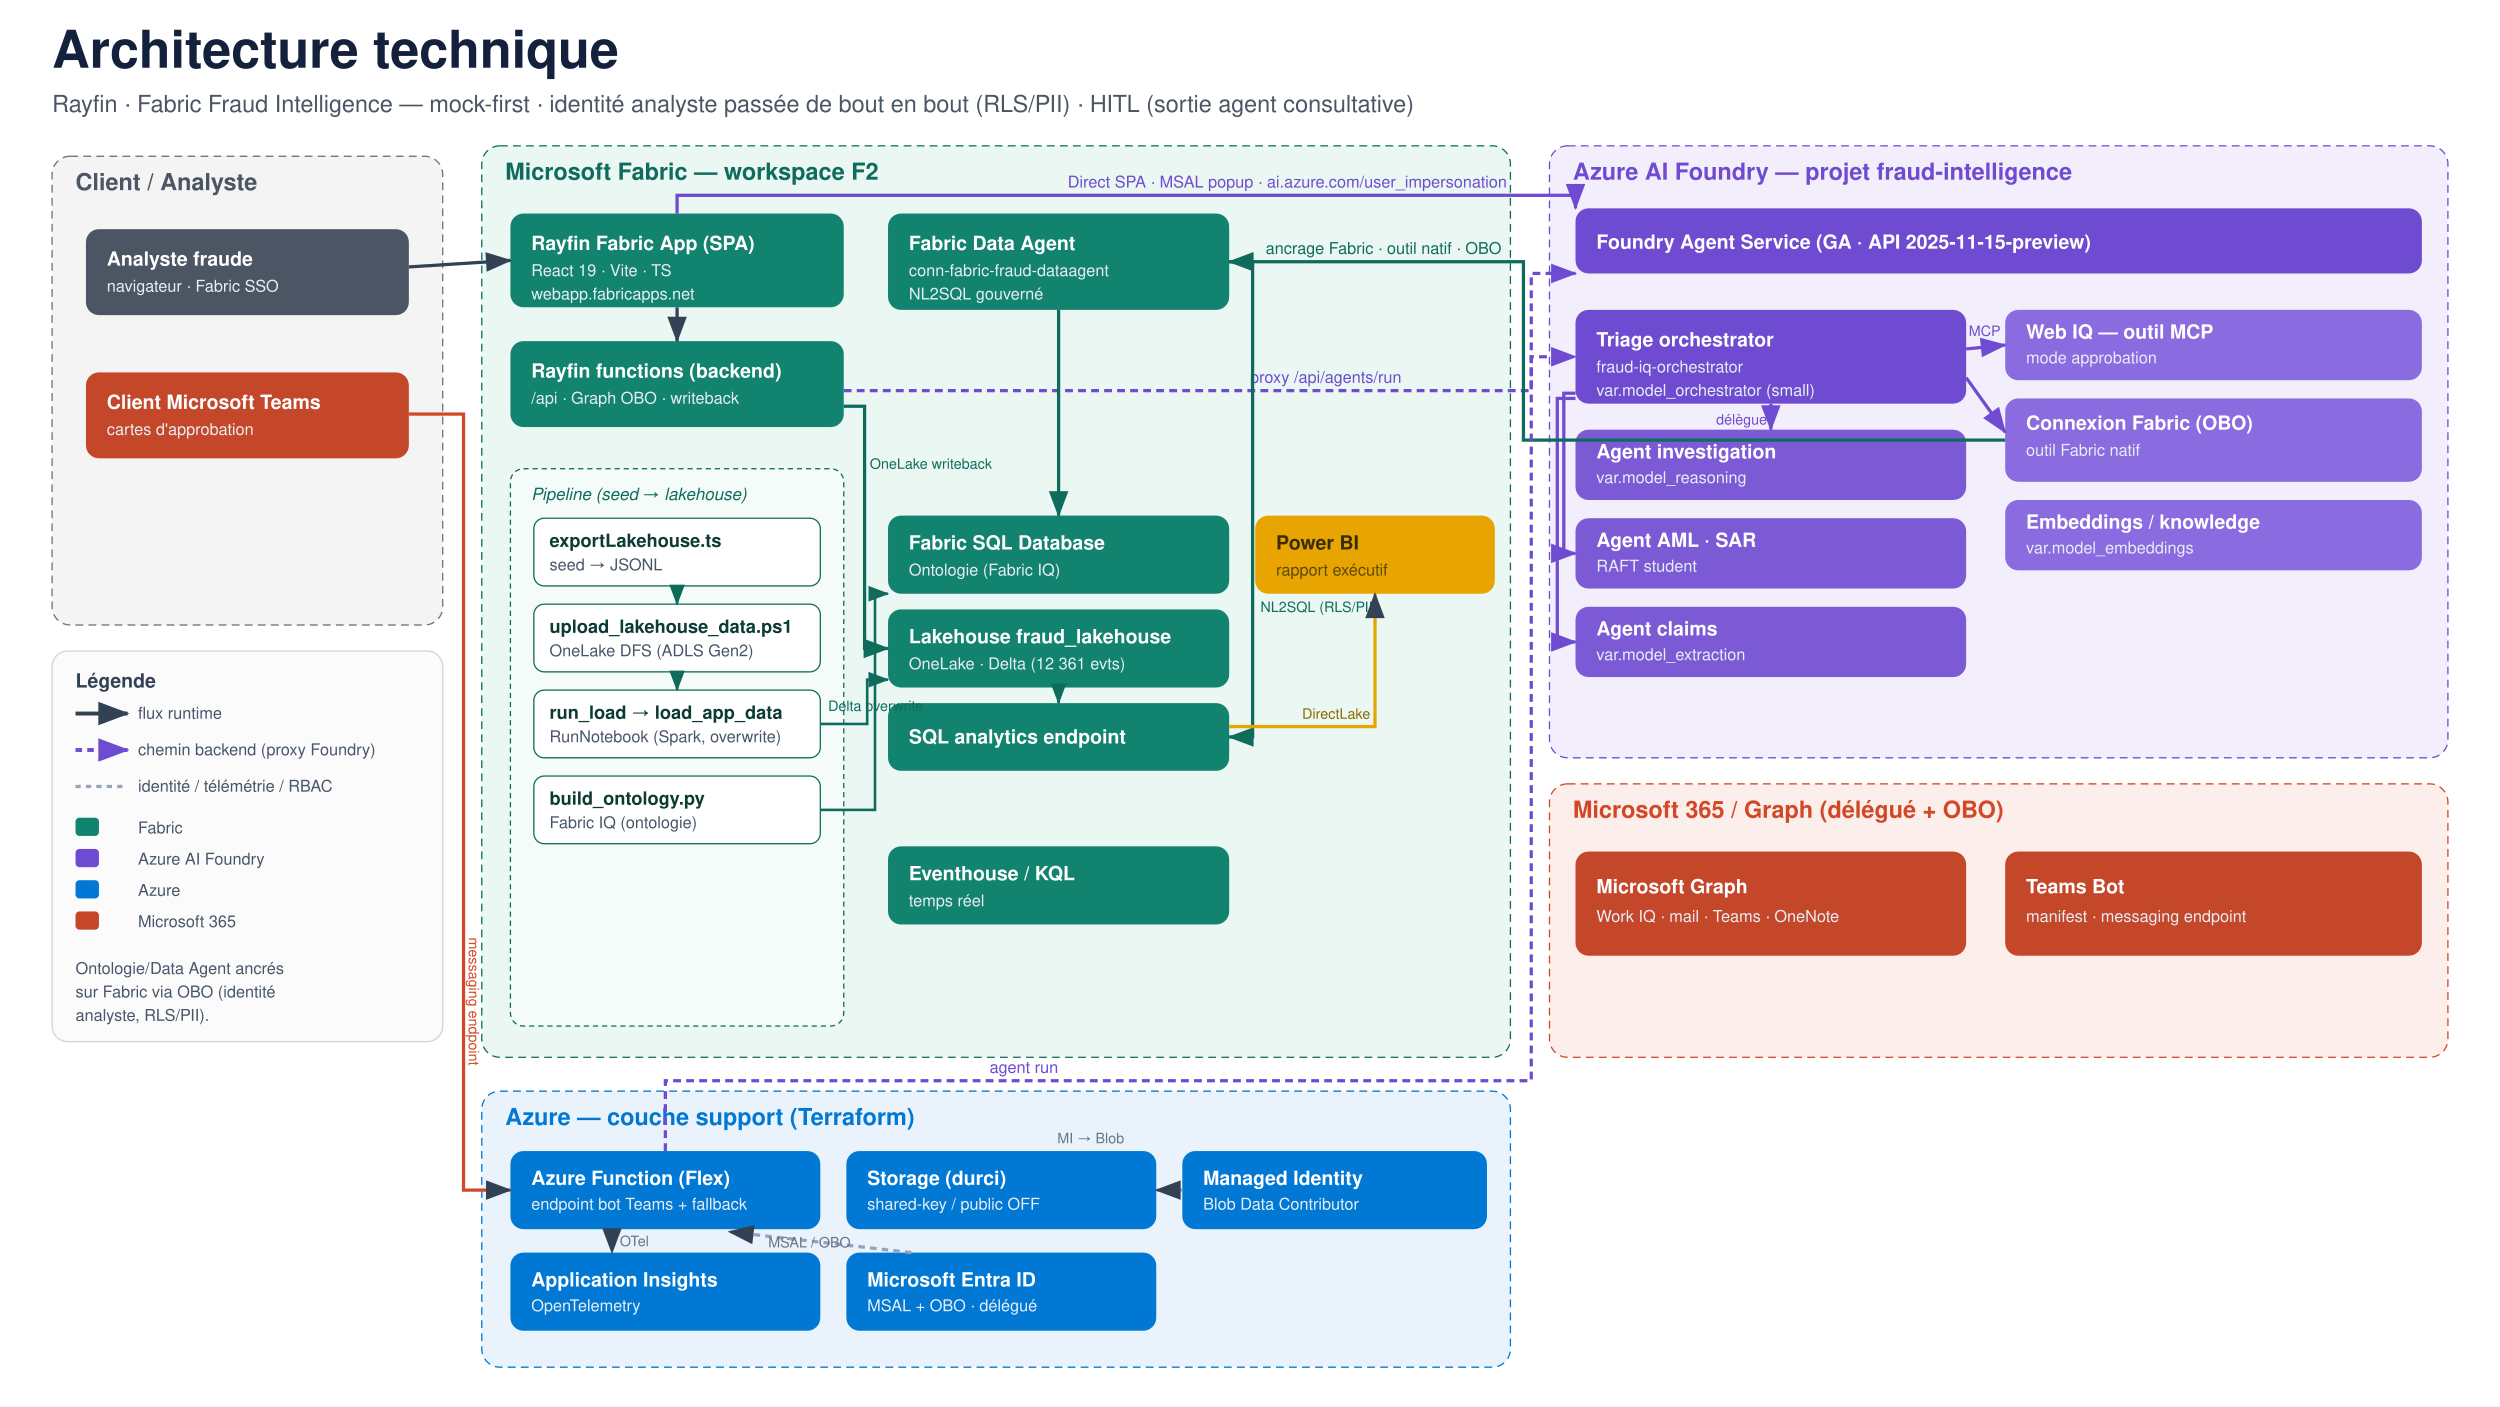
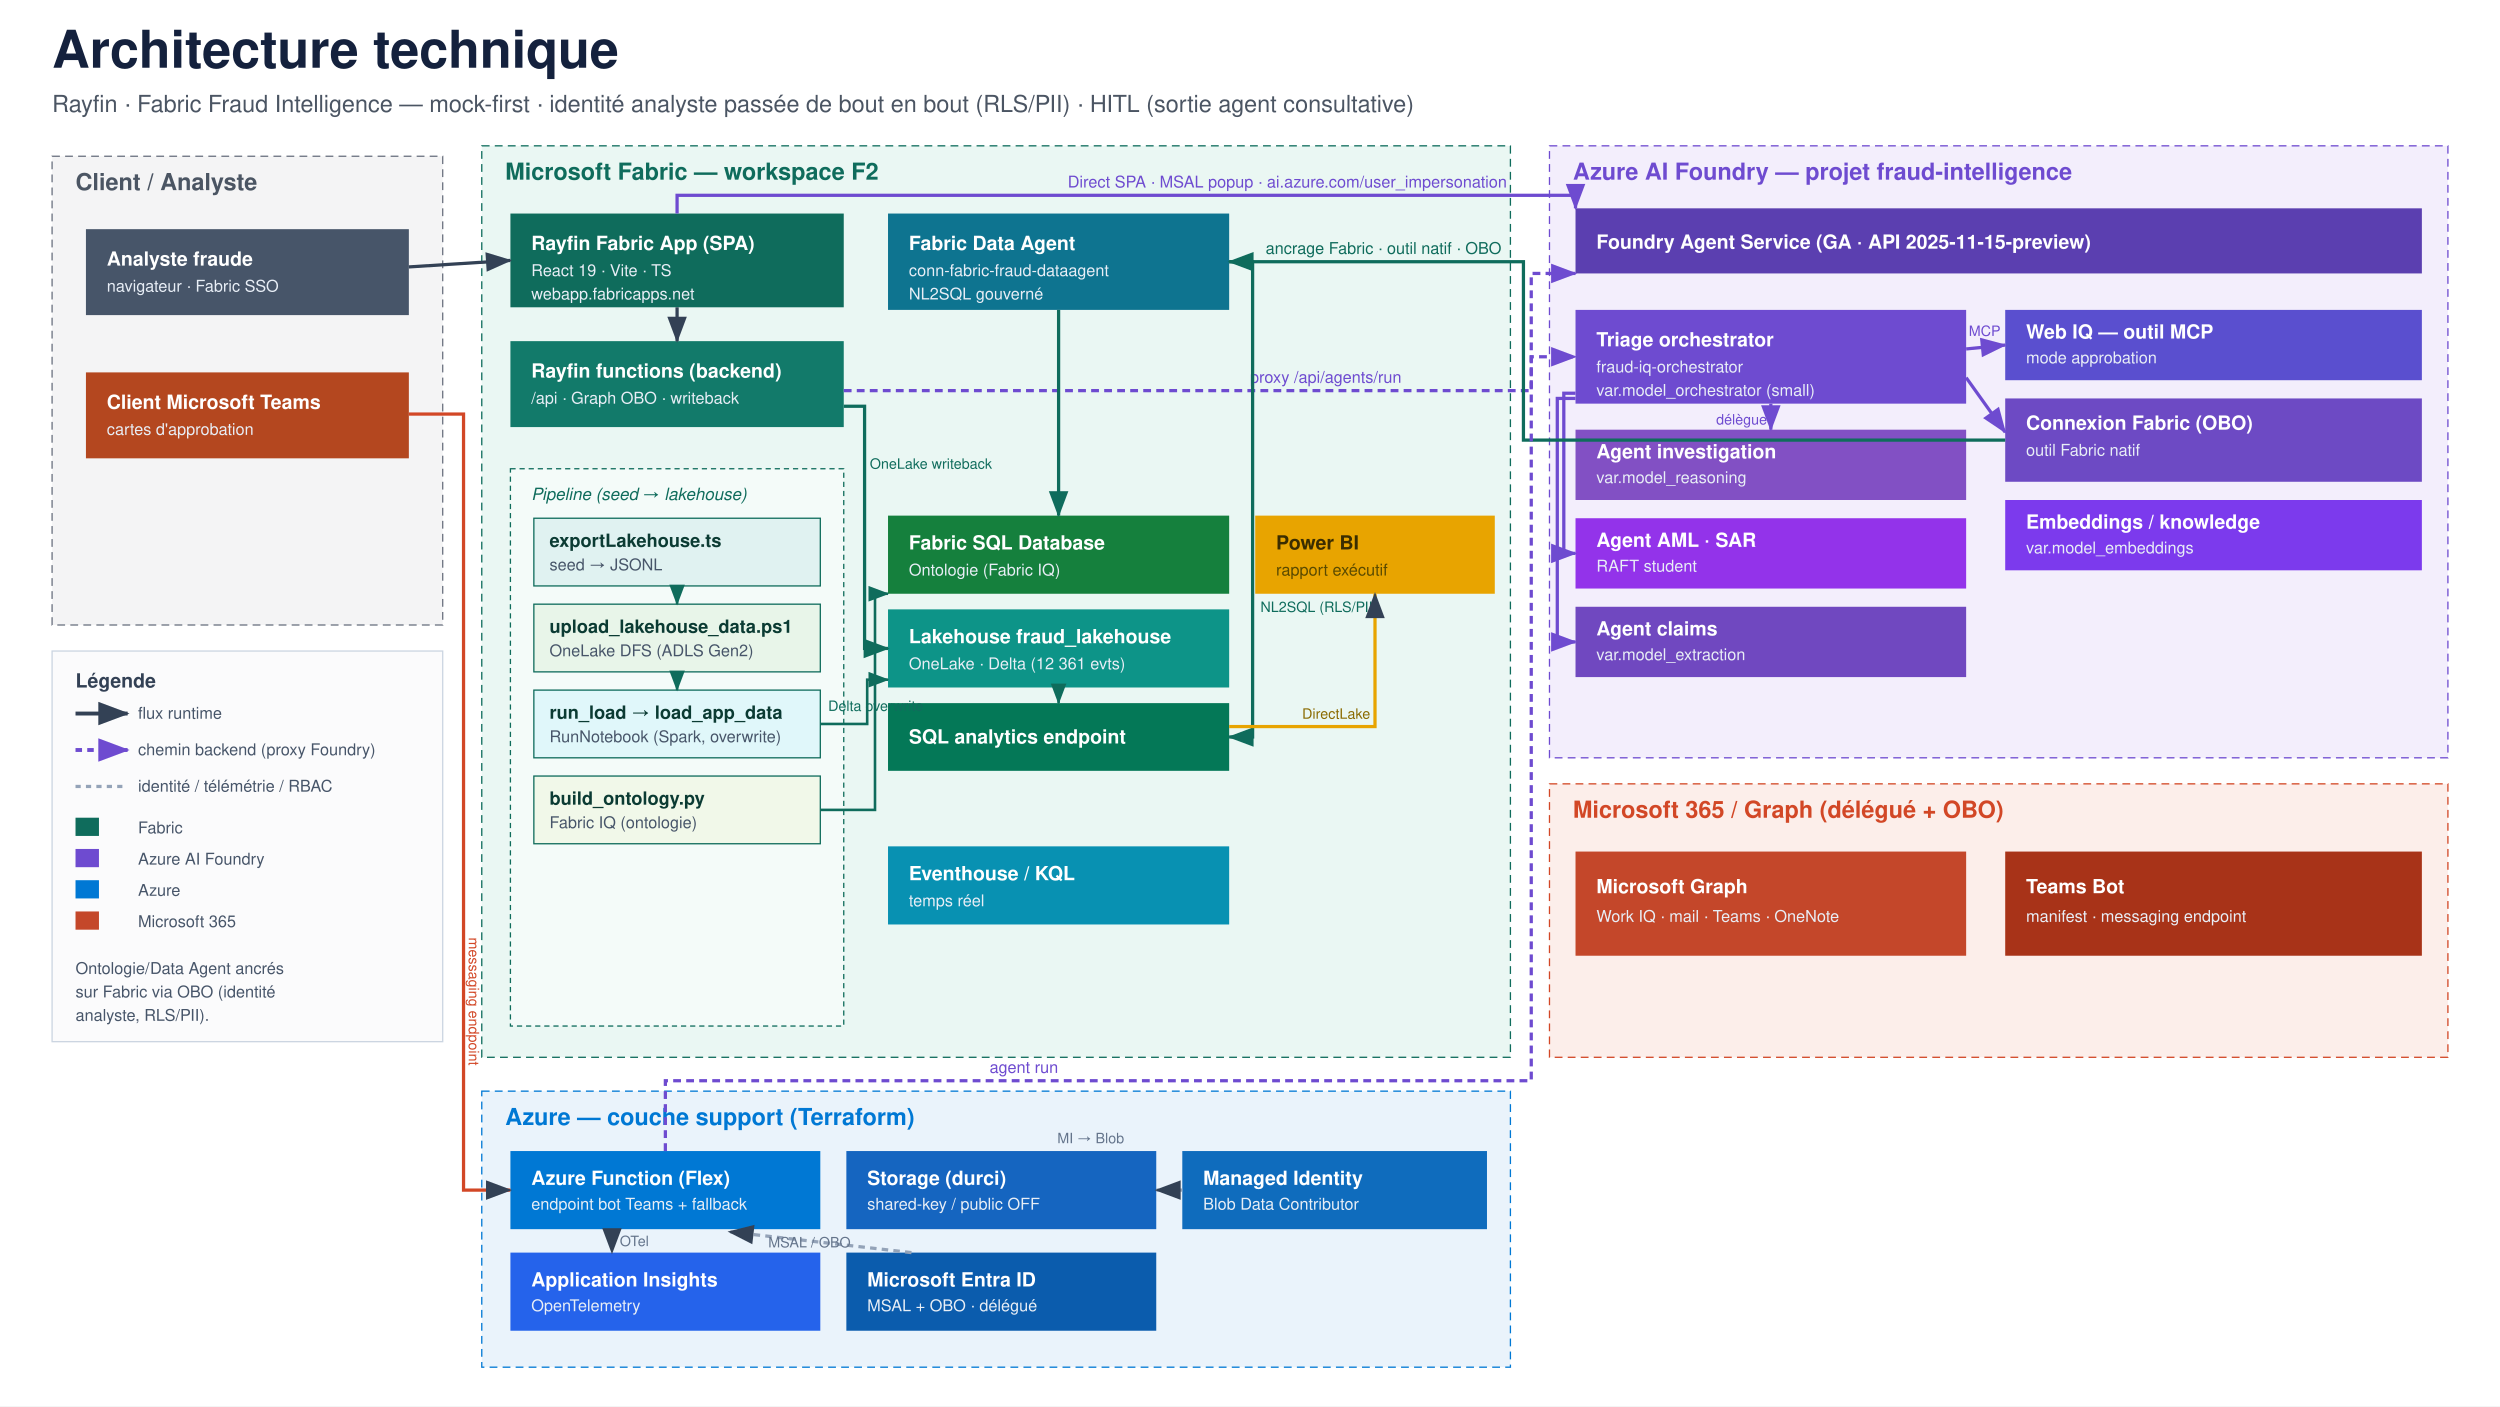
<svg xmlns="http://www.w3.org/2000/svg" width="1920" height="1080" viewBox="0 0 1920 1080" font-family="Segoe UI, -apple-system, Helvetica, Arial, sans-serif">
  <defs>
    <marker id="arr" markerWidth="9" markerHeight="9" refX="7.5" refY="3" orient="auto">
      <path d="M0,0 L8,3 L0,6 Z" fill="#334155" />
    </marker>
    <marker id="arrP" markerWidth="9" markerHeight="9" refX="7.5" refY="3" orient="auto">
      <path d="M0,0 L8,3 L0,6 Z" fill="#6E4BD0" />
    </marker>
    <marker id="arrG" markerWidth="9" markerHeight="9" refX="7.5" refY="3" orient="auto">
      <path d="M0,0 L8,3 L0,6 Z" fill="#0F6C5C" />
    </marker>
    <style>
      .t{fill:#fff;font-size:15px;font-weight:600}
      .ts{fill:#e8eef6;font-size:12.5px;font-weight:400}
      .pt{font-size:18px;font-weight:700}
      .lbl{fill:#475569;font-size:12.5px}
      .dark{fill:#0b3b33;font-size:14px;font-weight:600}
    </style>
  </defs>
  <rect x="0" y="0" width="1920" height="1080" fill="#ffffff" />
  <text x="40" y="52" font-size="40" font-weight="700" fill="#14213D">Architecture technique</text>
  <text x="40" y="86" font-size="18" fill="#4B5563">Rayfin · Fabric Fraud Intelligence — mock-first · identité analyste passée de bout en bout (RLS/PII) · HITL (sortie agent consultative)</text>
-   <rect x="40" y="120" width="300" height="360" rx="14" fill="#F4F4F5" stroke="#6B7280" stroke-dasharray="6 4" />
+   <rect x="40" y="120" width="300" height="360" fill="#F4F4F5" stroke="#6B7280" stroke-dasharray="6 4" />
  <text x="58" y="146" class="pt" fill="#4B5563">Client / Analyste</text>
-   <rect x="370" y="112" width="790" height="700" rx="14" fill="#EAF7F3" stroke="#0F6C5C" stroke-dasharray="6 4" />
+   <rect x="370" y="112" width="790" height="700" fill="#EAF7F3" stroke="#0F6C5C" stroke-dasharray="6 4" />
  <text x="388" y="138" class="pt" fill="#0F6C5C">Microsoft Fabric — workspace F2</text>
-   <rect x="1190" y="112" width="690" height="470" rx="14" fill="#F3EEFC" stroke="#6E4BD0" stroke-dasharray="6 4" />
+   <rect x="1190" y="112" width="690" height="470" fill="#F3EEFC" stroke="#6E4BD0" stroke-dasharray="6 4" />
  <text x="1208" y="138" class="pt" fill="#6E4BD0">Azure AI Foundry — projet fraud-intelligence</text>
-   <rect x="370" y="838" width="790" height="212" rx="14" fill="#EAF3FB" stroke="#0078D4" stroke-dasharray="6 4" />
+   <rect x="370" y="838" width="790" height="212" fill="#EAF3FB" stroke="#0078D4" stroke-dasharray="6 4" />
  <text x="388" y="864" class="pt" fill="#0078D4">Azure — couche support (Terraform)</text>
-   <rect x="1190" y="602" width="690" height="210" rx="14" fill="#FCEEEA" stroke="#D24726" stroke-dasharray="6 4" />
+   <rect x="1190" y="602" width="690" height="210" fill="#FCEEEA" stroke="#D24726" stroke-dasharray="6 4" />
  <text x="1208" y="628" class="pt" fill="#D24726">Microsoft 365 / Graph (délégué + OBO)</text>
-   <rect x="66" y="176" width="248" height="66" rx="10" fill="#4B5563" />
+   <rect x="66" y="176" width="248" height="66" fill="#475569" />
  <text x="82" y="204" class="t">Analyste fraude</text>
  <text x="82" y="224" class="ts">navigateur · Fabric SSO</text>
-   <rect x="66" y="286" width="248" height="66" rx="10" fill="#C4472A" />
+   <rect x="66" y="286" width="248" height="66" fill="#B4471F" />
  <text x="82" y="314" class="t">Client Microsoft Teams</text>
  <text x="82" y="334" class="ts">cartes d'approbation</text>
-   <rect x="40" y="500" width="300" height="300" rx="12" fill="#FBFBFC" stroke="#CBD5E1" />
+   <rect x="40" y="500" width="300" height="300" fill="#FBFBFC" stroke="#CBD5E1" />
  <text x="58" y="528" font-size="15" font-weight="700" fill="#334155">Légende</text>
  <line x1="58" y1="548" x2="98" y2="548" stroke="#334155" stroke-width="3" marker-end="url(#arr)" />
  <text x="106" y="552" class="lbl">flux runtime</text>
  <line x1="58" y1="576" x2="98" y2="576" stroke="#6E4BD0" stroke-width="3" stroke-dasharray="5 4" marker-end="url(#arrP)" />
  <text x="106" y="580" class="lbl">chemin backend (proxy Foundry)</text>
  <line x1="58" y1="604" x2="98" y2="604" stroke="#94a3b8" stroke-width="2.5" stroke-dasharray="4 4" />
  <text x="106" y="608" class="lbl">identité / télémétrie / RBAC</text>
-   <rect x="58" y="628" width="18" height="14" rx="3" fill="#12836F" />
+   <rect x="58" y="628" width="18" height="14" fill="#0F6C5C" />
  <text x="106" y="640" class="lbl">Fabric</text>
-   <rect x="58" y="652" width="18" height="14" rx="3" fill="#6E4BD0" />
+   <rect x="58" y="652" width="18" height="14" fill="#6E4BD0" />
  <text x="106" y="664" class="lbl">Azure AI Foundry</text>
-   <rect x="58" y="676" width="18" height="14" rx="3" fill="#0078D4" />
+   <rect x="58" y="676" width="18" height="14" fill="#0078D4" />
  <text x="106" y="688" class="lbl">Azure</text>
-   <rect x="58" y="700" width="18" height="14" rx="3" fill="#C4472A" />
+   <rect x="58" y="700" width="18" height="14" fill="#C4472A" />
  <text x="106" y="712" class="lbl">Microsoft 365</text>
  <text x="58" y="748" class="lbl" font-size="11">Ontologie/Data Agent ancrés</text>
  <text x="58" y="766" class="lbl" font-size="11">sur Fabric via OBO (identité</text>
  <text x="58" y="784" class="lbl" font-size="11">analyste, RLS/PII).</text>
-   <rect x="392" y="164" width="256" height="72" rx="10" fill="#12836F" />
+   <rect x="392" y="164" width="256" height="72" fill="#0F6C5C" />
  <text x="408" y="192" class="t">Rayfin Fabric App (SPA)</text>
  <text x="408" y="212" class="ts">React 19 · Vite · TS</text>
  <text x="408" y="230" class="ts">webapp.fabricapps.net</text>
-   <rect x="392" y="262" width="256" height="66" rx="10" fill="#12836F" />
+   <rect x="392" y="262" width="256" height="66" fill="#127A6A" />
  <text x="408" y="290" class="t">Rayfin functions (backend)</text>
  <text x="408" y="310" class="ts">/api · Graph OBO · writeback</text>
-   <rect x="392" y="360" width="256" height="428" rx="10" fill="#F4FBF9" stroke="#0F6C5C" stroke-dasharray="4 3" />
+   <rect x="392" y="360" width="256" height="428" fill="#F4FBF9" stroke="#0F6C5C" stroke-dasharray="4 3" />
  <text x="408" y="384" font-size="13" font-style="italic" fill="#0F6C5C">Pipeline (seed → lakehouse)</text>
-   <rect x="410" y="398" width="220" height="52" rx="8" fill="#ffffff" stroke="#0F6C5C" />
+   <rect x="410" y="398" width="220" height="52" fill="#E0F2F1" stroke="#0F6C5C" />
  <text x="422" y="420" class="dark" font-size="12.5">exportLakehouse.ts</text>
  <text x="422" y="438" class="lbl" font-size="11">seed → JSONL</text>
-   <rect x="410" y="464" width="220" height="52" rx="8" fill="#ffffff" stroke="#0F6C5C" />
+   <rect x="410" y="464" width="220" height="52" fill="#E8F5E9" stroke="#0F6C5C" />
  <text x="422" y="486" class="dark" font-size="12.5">upload_lakehouse_data.ps1</text>
  <text x="422" y="504" class="lbl" font-size="11">OneLake DFS (ADLS Gen2)</text>
-   <rect x="410" y="530" width="220" height="52" rx="8" fill="#ffffff" stroke="#0F6C5C" />
+   <rect x="410" y="530" width="220" height="52" fill="#E0F7FA" stroke="#0F6C5C" />
  <text x="422" y="552" class="dark" font-size="12.5">run_load → load_app_data</text>
  <text x="422" y="570" class="lbl" font-size="11">RunNotebook (Spark, overwrite)</text>
-   <rect x="410" y="596" width="220" height="52" rx="8" fill="#ffffff" stroke="#0F6C5C" />
+   <rect x="410" y="596" width="220" height="52" fill="#F1F8E9" stroke="#0F6C5C" />
  <text x="422" y="618" class="dark" font-size="12.5">build_ontology.py</text>
  <text x="422" y="636" class="lbl" font-size="11">Fabric IQ (ontologie)</text>
-   <rect x="682" y="164" width="262" height="74" rx="10" fill="#12836F" />
+   <rect x="682" y="164" width="262" height="74" fill="#0E7490" />
  <text x="698" y="192" class="t">Fabric Data Agent</text>
  <text x="698" y="212" class="ts">conn-fabric-fraud-dataagent</text>
  <text x="698" y="230" class="ts">NL2SQL gouverné</text>
-   <rect x="682" y="396" width="262" height="60" rx="10" fill="#12836F" />
+   <rect x="682" y="396" width="262" height="60" fill="#15803D" />
  <text x="698" y="422" class="t">Fabric SQL Database</text>
  <text x="698" y="442" class="ts">Ontologie (Fabric IQ)</text>
-   <rect x="682" y="468" width="262" height="60" rx="10" fill="#12836F" />
+   <rect x="682" y="468" width="262" height="60" fill="#0D9488" />
  <text x="698" y="494" class="t">Lakehouse fraud_lakehouse</text>
  <text x="698" y="514" class="ts">OneLake · Delta (12 361 evts)</text>
-   <rect x="682" y="540" width="262" height="52" rx="10" fill="#12836F" />
+   <rect x="682" y="540" width="262" height="52" fill="#047857" />
  <text x="698" y="571" class="t">SQL analytics endpoint</text>
-   <rect x="682" y="650" width="262" height="60" rx="10" fill="#12836F" />
+   <rect x="682" y="650" width="262" height="60" fill="#0891B2" />
  <text x="698" y="676" class="t">Eventhouse / KQL</text>
  <text x="698" y="696" class="ts">temps réel</text>
-   <rect x="964" y="396" width="184" height="60" rx="10" fill="#E8A400" />
+   <rect x="964" y="396" width="184" height="60" fill="#E8A400" />
  <text x="980" y="422" font-size="15" font-weight="700" fill="#3a2d00">Power BI</text>
  <text x="980" y="442" font-size="12.5" fill="#5a4a00">rapport exécutif</text>
-   <rect x="1210" y="160" width="650" height="50" rx="10" fill="#6E4BD0" />
+   <rect x="1210" y="160" width="650" height="50" fill="#5B3FB0" />
  <text x="1226" y="191" class="t" font-size="16">Foundry Agent Service (GA · API 2025-11-15-preview)</text>
-   <rect x="1210" y="238" width="300" height="72" rx="10" fill="#6E4BD0" />
+   <rect x="1210" y="238" width="300" height="72" fill="#6E4BD0" />
  <text x="1226" y="266" class="t">Triage orchestrator</text>
  <text x="1226" y="286" class="ts">fraud-iq-orchestrator</text>
  <text x="1226" y="304" class="ts">var.model_orchestrator (small)</text>
-   <rect x="1210" y="330" width="300" height="54" rx="10" fill="#7C5AD6" />
+   <rect x="1210" y="330" width="300" height="54" fill="#8250C4" />
  <text x="1226" y="352" class="t" font-size="14">Agent investigation</text>
  <text x="1226" y="371" class="ts">var.model_reasoning</text>
-   <rect x="1210" y="398" width="300" height="54" rx="10" fill="#7C5AD6" />
+   <rect x="1210" y="398" width="300" height="54" fill="#9333EA" />
  <text x="1226" y="420" class="t" font-size="14">Agent AML · SAR</text>
  <text x="1226" y="439" class="ts">RAFT student</text>
-   <rect x="1210" y="466" width="300" height="54" rx="10" fill="#7C5AD6" />
+   <rect x="1210" y="466" width="300" height="54" fill="#7048C0" />
  <text x="1226" y="488" class="t" font-size="14">Agent claims</text>
  <text x="1226" y="507" class="ts">var.model_extraction</text>
-   <rect x="1540" y="238" width="320" height="54" rx="10" fill="#8A6BE0" />
+   <rect x="1540" y="238" width="320" height="54" fill="#5A4FCF" />
  <text x="1556" y="260" class="t" font-size="14">Web IQ — outil MCP</text>
  <text x="1556" y="279" class="ts">mode approbation</text>
-   <rect x="1540" y="306" width="320" height="64" rx="10" fill="#8A6BE0" />
+   <rect x="1540" y="306" width="320" height="64" fill="#6D4AC4" />
  <text x="1556" y="330" class="t" font-size="14">Connexion Fabric (OBO)</text>
  <text x="1556" y="350" class="ts">outil Fabric natif</text>
-   <rect x="1540" y="384" width="320" height="54" rx="10" fill="#8A6BE0" />
+   <rect x="1540" y="384" width="320" height="54" fill="#7C3AED" />
  <text x="1556" y="406" class="t" font-size="14">Embeddings / knowledge</text>
  <text x="1556" y="425" class="ts">var.model_embeddings</text>
-   <rect x="392" y="884" width="238" height="60" rx="10" fill="#0078D4" />
+   <rect x="392" y="884" width="238" height="60" fill="#0078D4" />
  <text x="408" y="910" class="t" font-size="14">Azure Function (Flex)</text>
  <text x="408" y="929" class="ts">endpoint bot Teams + fallback</text>
-   <rect x="650" y="884" width="238" height="60" rx="10" fill="#0078D4" />
+   <rect x="650" y="884" width="238" height="60" fill="#1565C0" />
  <text x="666" y="910" class="t" font-size="14">Storage (durci)</text>
  <text x="666" y="929" class="ts">shared-key / public OFF</text>
-   <rect x="908" y="884" width="234" height="60" rx="10" fill="#0078D4" />
+   <rect x="908" y="884" width="234" height="60" fill="#0F6CBD" />
  <text x="924" y="910" class="t" font-size="14">Managed Identity</text>
  <text x="924" y="929" class="ts">Blob Data Contributor</text>
-   <rect x="392" y="962" width="238" height="60" rx="10" fill="#0078D4" />
+   <rect x="392" y="962" width="238" height="60" fill="#2563EB" />
  <text x="408" y="988" class="t" font-size="14">Application Insights</text>
  <text x="408" y="1007" class="ts">OpenTelemetry</text>
-   <rect x="650" y="962" width="238" height="60" rx="10" fill="#0078D4" />
+   <rect x="650" y="962" width="238" height="60" fill="#0B5CAD" />
  <text x="666" y="988" class="t" font-size="14">Microsoft Entra ID</text>
  <text x="666" y="1007" class="ts">MSAL + OBO · délégué</text>
-   <rect x="1210" y="654" width="300" height="80" rx="10" fill="#C4472A" />
+   <rect x="1210" y="654" width="300" height="80" fill="#C4472A" />
  <text x="1226" y="686" class="t">Microsoft Graph</text>
  <text x="1226" y="708" class="ts">Work IQ · mail · Teams · OneNote</text>
-   <rect x="1540" y="654" width="320" height="80" rx="10" fill="#C4472A" />
+   <rect x="1540" y="654" width="320" height="80" fill="#A83318" />
  <text x="1556" y="686" class="t">Teams Bot</text>
  <text x="1556" y="708" class="ts">manifest · messaging endpoint</text>
  <path d="M314,205 L392,200" fill="none" stroke="#334155" stroke-width="2.5" marker-end="url(#arr)" />
  <path d="M520,236 L520,262" fill="none" stroke="#334155" stroke-width="2.5" marker-end="url(#arr)" />
  <path d="M520,164 L520,150 L1210,150 L1210,160" fill="none" stroke="#6E4BD0" stroke-width="2.5" marker-end="url(#arrP)" />
  <text x="820" y="144" fill="#6E4BD0" font-size="12.5">Direct SPA · MSAL popup · ai.azure.com/user_impersonation</text>
  <path d="M648,300 L1176,300 L1176,274 L1210,274" fill="none" stroke="#6E4BD0" stroke-width="2.5" stroke-dasharray="6 4" marker-end="url(#arrP)" />
  <text x="960" y="294" fill="#6E4BD0" font-size="12.5">proxy /api/agents/run</text>
  <path d="M648,312 L664,312 L664,498 L682,498" fill="none" stroke="#0F6C5C" stroke-width="2.5" marker-end="url(#arrG)" />
  <text x="668" y="360" fill="#0F6C5C" font-size="11">OneLake writeback</text>
  <path d="M1360,310 L1360,330" fill="none" stroke="#6E4BD0" stroke-width="2.5" marker-end="url(#arrP)" />
  <path d="M1210,302 L1201,302 L1201,425 L1210,425" fill="none" stroke="#6E4BD0" stroke-width="2.5" marker-end="url(#arrP)" />
  <path d="M1210,306 L1196,306 L1196,493 L1210,493" fill="none" stroke="#6E4BD0" stroke-width="2.5" marker-end="url(#arrP)" />
  <text x="1318" y="326" fill="#6E4BD0" font-size="11">délègue</text>
  <path d="M1510,268 L1540,265" fill="none" stroke="#6E4BD0" stroke-width="2.5" marker-end="url(#arrP)" />
  <text x="1512" y="258" fill="#6E4BD0" font-size="11">MCP</text>
  <path d="M1510,290 L1540,332" fill="none" stroke="#6E4BD0" stroke-width="2.5" marker-end="url(#arrP)" />
  <path d="M1540,338 L1170,338 L1170,201 L944,201" fill="none" stroke="#0F6C5C" stroke-width="2.5" marker-end="url(#arrG)" />
  <text x="972" y="195" fill="#0F6C5C" font-size="12.5">ancrage Fabric · outil natif · OBO</text>
  <path d="M813,238 L813,396" fill="none" stroke="#0F6C5C" stroke-width="2.5" marker-end="url(#arrG)" />
  <path d="M944,201 L962,201 L962,566 L944,566" fill="none" stroke="#0F6C5C" stroke-width="2.5" marker-end="url(#arrG)" />
  <text x="968" y="470" fill="#0F6C5C" font-size="11">NL2SQL (RLS/PII)</text>
  <path d="M520,450 L520,464" fill="none" stroke="#0F6C5C" stroke-width="2" marker-end="url(#arrG)" />
  <path d="M520,516 L520,530" fill="none" stroke="#0F6C5C" stroke-width="2" marker-end="url(#arrG)" />
  <path d="M630,556 L666,556 L666,522 L682,522" fill="none" stroke="#0F6C5C" stroke-width="2" marker-end="url(#arrG)" />
  <text x="636" y="546" fill="#0F6C5C" font-size="11">Delta overwrite</text>
  <path d="M630,622 L672,622 L672,456 L682,456" fill="none" stroke="#0F6C5C" stroke-width="2" marker-end="url(#arrG)" />
  <path d="M813,528 L813,540" fill="none" stroke="#0F6C5C" stroke-width="2" marker-end="url(#arrG)" />
  <path d="M944,558 L1056,558 L1056,456" fill="none" stroke="#E8A400" stroke-width="2.5" marker-end="url(#arr)" />
  <text x="1000" y="552" fill="#8a6a00" font-size="11">DirectLake</text>
  <path d="M314,318 L356,318 L356,914 L392,914" fill="none" stroke="#D24726" stroke-width="2.5" marker-end="url(#arr)" />
  <text x="360" y="720" fill="#D24726" font-size="11" transform="rotate(90 360 720)">messaging endpoint</text>
  <path d="M511,884 L511,830 L1176,830 L1176,210 L1210,210" fill="none" stroke="#6E4BD0" stroke-width="2.5" stroke-dasharray="6 4" marker-end="url(#arrP)" />
  <text x="760" y="824" fill="#6E4BD0" font-size="12.5">agent run</text>
  <path d="M908,914 L888,914" fill="none" stroke="#94a3b8" stroke-width="2.5" stroke-dasharray="5 4" marker-end="url(#arr)" />
  <text x="812" y="878" fill="#64748b" font-size="11">MI → Blob</text>
  <path d="M470,944 L470,962" fill="none" stroke="#94a3b8" stroke-width="2.5" stroke-dasharray="5 4" marker-end="url(#arr)" />
  <text x="476" y="957" fill="#64748b" font-size="11">OTel</text>
  <path d="M700,962 L560,946" fill="none" stroke="#94a3b8" stroke-width="2.5" stroke-dasharray="5 4" marker-end="url(#arr)" />
  <text x="590" y="958" fill="#64748b" font-size="11">MSAL / OBO</text>
</svg>
